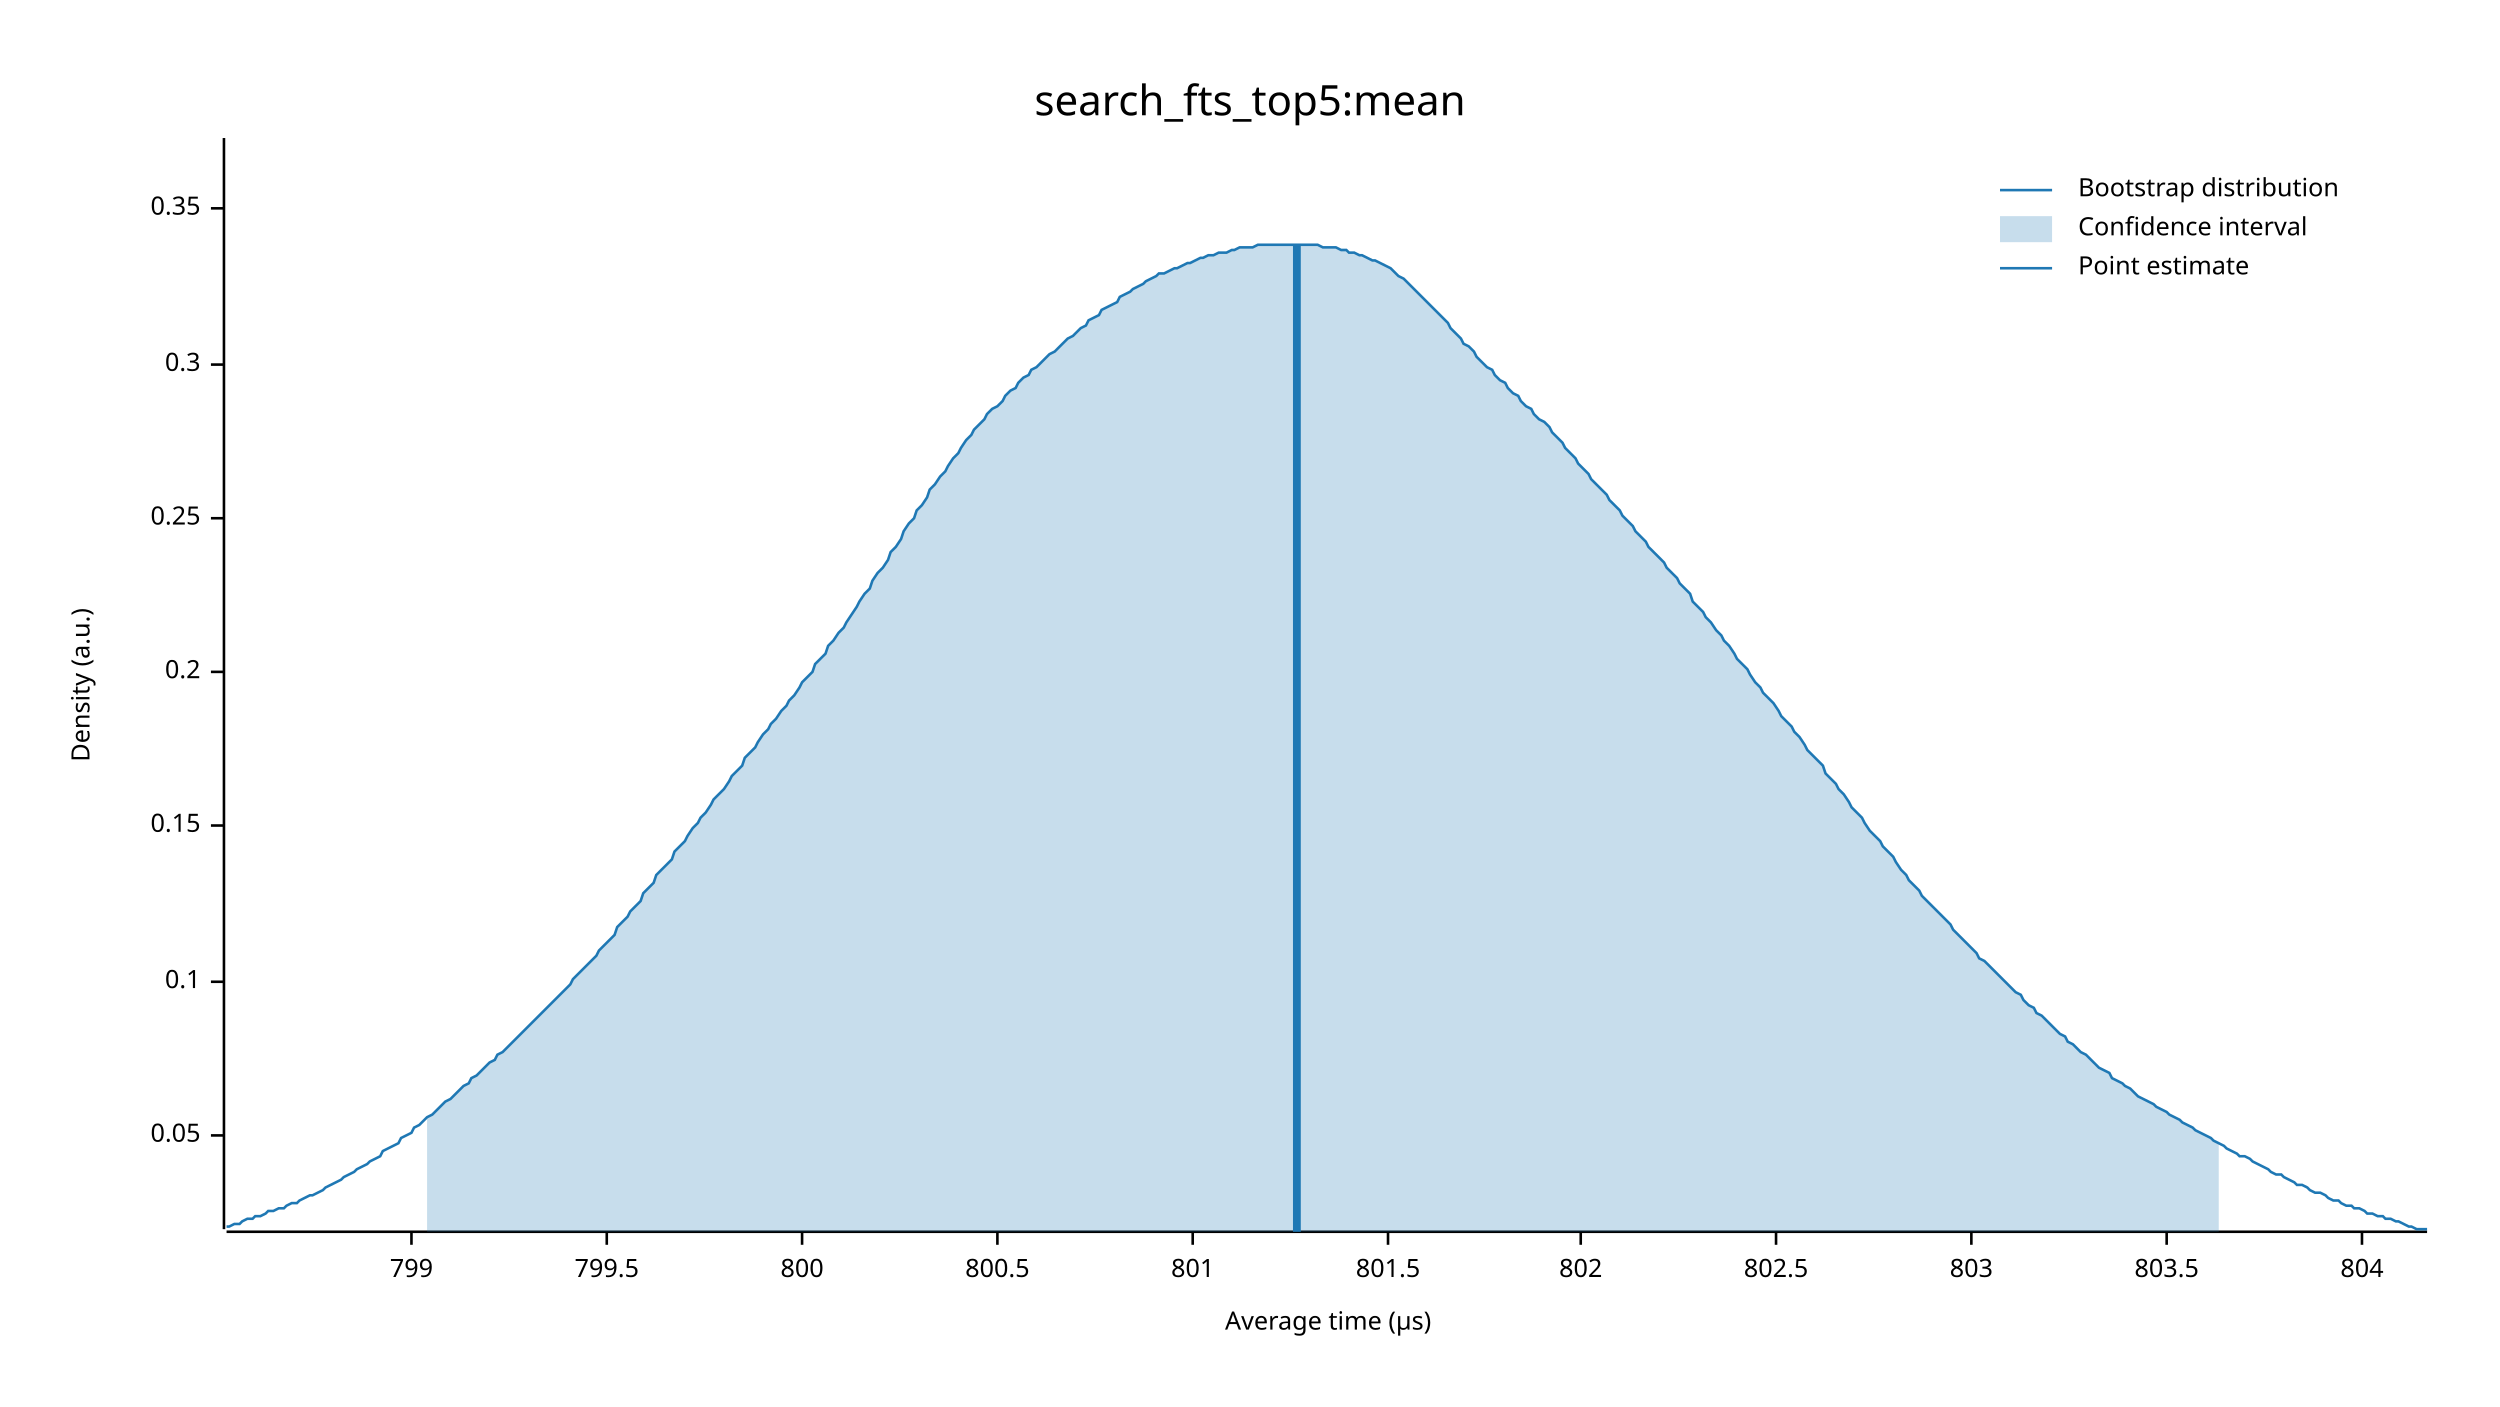
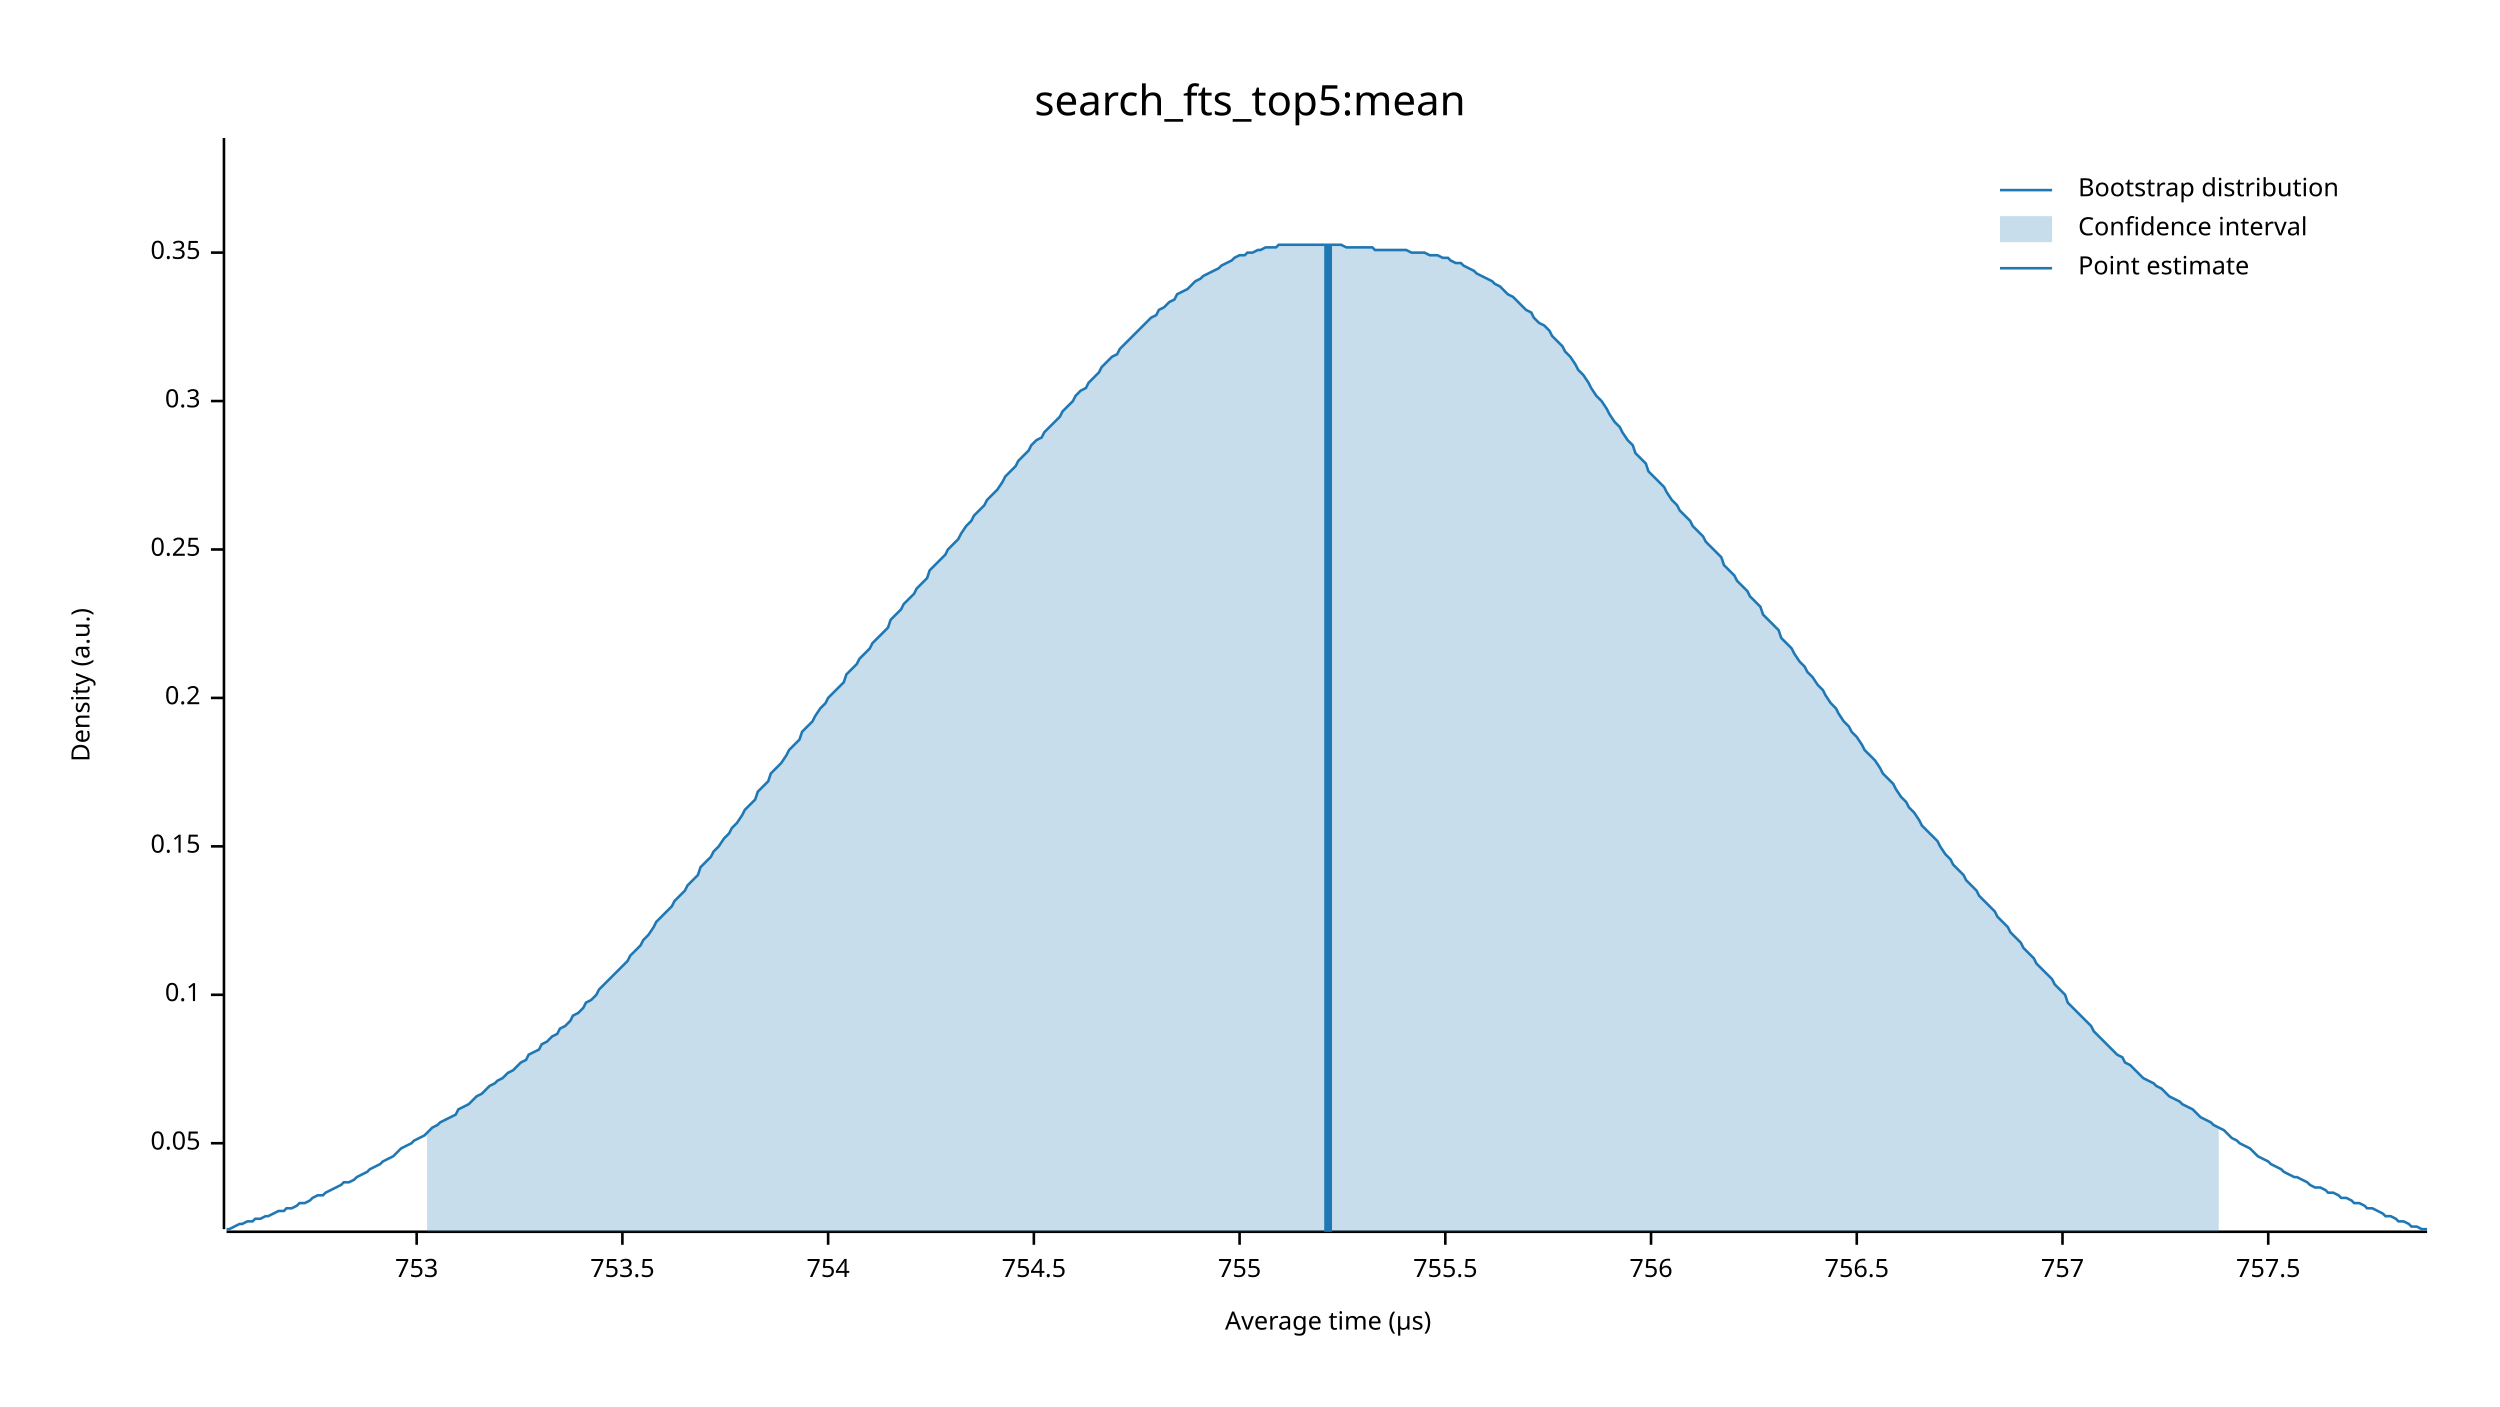
<svg xmlns="http://www.w3.org/2000/svg" width="960" height="540" viewBox="0 0 960 540">
  <text x="480" y="32" dy="0.76em" text-anchor="middle" font-family="sans-serif" font-size="16.129" opacity="1" fill="#000000">
search_fts_top5:mean
</text>
  <text x="27" y="263" dy="0.76em" text-anchor="middle" font-family="sans-serif" font-size="9.677" opacity="1" fill="#000000" transform="rotate(270, 27, 263)">
Density (a.u.)
</text>
  <text x="510" y="513" dy="-0.5ex" text-anchor="middle" font-family="sans-serif" font-size="9.677" opacity="1" fill="#000000">
Average time (µs)
</text>
  <polyline fill="none" opacity="1" stroke="#000000" stroke-width="1" points="86,53 86,472 " />
-   <text x="77" y="436" dy="0.5ex" text-anchor="end" font-family="sans-serif" font-size="9.677" opacity="1" fill="#000000">
+   <text x="77" y="439" dy="0.5ex" text-anchor="end" font-family="sans-serif" font-size="9.677" opacity="1" fill="#000000">
0.05
</text>
-   <polyline fill="none" opacity="1" stroke="#000000" stroke-width="1" points="81,436 86,436 " />
-   <text x="77" y="377" dy="0.5ex" text-anchor="end" font-family="sans-serif" font-size="9.677" opacity="1" fill="#000000">
+   <polyline fill="none" opacity="1" stroke="#000000" stroke-width="1" points="81,439 86,439 " />
+   <text x="77" y="382" dy="0.5ex" text-anchor="end" font-family="sans-serif" font-size="9.677" opacity="1" fill="#000000">
0.1
</text>
-   <polyline fill="none" opacity="1" stroke="#000000" stroke-width="1" points="81,377 86,377 " />
-   <text x="77" y="317" dy="0.5ex" text-anchor="end" font-family="sans-serif" font-size="9.677" opacity="1" fill="#000000">
+   <polyline fill="none" opacity="1" stroke="#000000" stroke-width="1" points="81,382 86,382 " />
+   <text x="77" y="325" dy="0.5ex" text-anchor="end" font-family="sans-serif" font-size="9.677" opacity="1" fill="#000000">
0.15
</text>
-   <polyline fill="none" opacity="1" stroke="#000000" stroke-width="1" points="81,317 86,317 " />
-   <text x="77" y="258" dy="0.5ex" text-anchor="end" font-family="sans-serif" font-size="9.677" opacity="1" fill="#000000">
+   <polyline fill="none" opacity="1" stroke="#000000" stroke-width="1" points="81,325 86,325 " />
+   <text x="77" y="268" dy="0.5ex" text-anchor="end" font-family="sans-serif" font-size="9.677" opacity="1" fill="#000000">
0.2
</text>
-   <polyline fill="none" opacity="1" stroke="#000000" stroke-width="1" points="81,258 86,258 " />
-   <text x="77" y="199" dy="0.5ex" text-anchor="end" font-family="sans-serif" font-size="9.677" opacity="1" fill="#000000">
+   <polyline fill="none" opacity="1" stroke="#000000" stroke-width="1" points="81,268 86,268 " />
+   <text x="77" y="211" dy="0.5ex" text-anchor="end" font-family="sans-serif" font-size="9.677" opacity="1" fill="#000000">
0.25
</text>
-   <polyline fill="none" opacity="1" stroke="#000000" stroke-width="1" points="81,199 86,199 " />
-   <text x="77" y="140" dy="0.5ex" text-anchor="end" font-family="sans-serif" font-size="9.677" opacity="1" fill="#000000">
+   <polyline fill="none" opacity="1" stroke="#000000" stroke-width="1" points="81,211 86,211 " />
+   <text x="77" y="154" dy="0.5ex" text-anchor="end" font-family="sans-serif" font-size="9.677" opacity="1" fill="#000000">
0.3
</text>
-   <polyline fill="none" opacity="1" stroke="#000000" stroke-width="1" points="81,140 86,140 " />
-   <text x="77" y="80" dy="0.5ex" text-anchor="end" font-family="sans-serif" font-size="9.677" opacity="1" fill="#000000">
+   <polyline fill="none" opacity="1" stroke="#000000" stroke-width="1" points="81,154 86,154 " />
+   <text x="77" y="97" dy="0.5ex" text-anchor="end" font-family="sans-serif" font-size="9.677" opacity="1" fill="#000000">
0.35
</text>
-   <polyline fill="none" opacity="1" stroke="#000000" stroke-width="1" points="81,80 86,80 " />
+   <polyline fill="none" opacity="1" stroke="#000000" stroke-width="1" points="81,97 86,97 " />
  <polyline fill="none" opacity="1" stroke="#000000" stroke-width="1" points="87,473 932,473 " />
-   <text x="158" y="483" dy="0.76em" text-anchor="middle" font-family="sans-serif" font-size="9.677" opacity="1" fill="#000000">
- 799
+   <text x="160" y="483" dy="0.76em" text-anchor="middle" font-family="sans-serif" font-size="9.677" opacity="1" fill="#000000">
+ 753
</text>
-   <polyline fill="none" opacity="1" stroke="#000000" stroke-width="1" points="158,473 158,478 " />
-   <text x="233" y="483" dy="0.76em" text-anchor="middle" font-family="sans-serif" font-size="9.677" opacity="1" fill="#000000">
- 799.5
+   <polyline fill="none" opacity="1" stroke="#000000" stroke-width="1" points="160,473 160,478 " />
+   <text x="239" y="483" dy="0.76em" text-anchor="middle" font-family="sans-serif" font-size="9.677" opacity="1" fill="#000000">
+ 753.5
</text>
-   <polyline fill="none" opacity="1" stroke="#000000" stroke-width="1" points="233,473 233,478 " />
-   <text x="308" y="483" dy="0.76em" text-anchor="middle" font-family="sans-serif" font-size="9.677" opacity="1" fill="#000000">
- 800
+   <polyline fill="none" opacity="1" stroke="#000000" stroke-width="1" points="239,473 239,478 " />
+   <text x="318" y="483" dy="0.76em" text-anchor="middle" font-family="sans-serif" font-size="9.677" opacity="1" fill="#000000">
+ 754
</text>
-   <polyline fill="none" opacity="1" stroke="#000000" stroke-width="1" points="308,473 308,478 " />
-   <text x="383" y="483" dy="0.76em" text-anchor="middle" font-family="sans-serif" font-size="9.677" opacity="1" fill="#000000">
- 800.5
+   <polyline fill="none" opacity="1" stroke="#000000" stroke-width="1" points="318,473 318,478 " />
+   <text x="397" y="483" dy="0.76em" text-anchor="middle" font-family="sans-serif" font-size="9.677" opacity="1" fill="#000000">
+ 754.5
</text>
-   <polyline fill="none" opacity="1" stroke="#000000" stroke-width="1" points="383,473 383,478 " />
-   <text x="458" y="483" dy="0.76em" text-anchor="middle" font-family="sans-serif" font-size="9.677" opacity="1" fill="#000000">
- 801
+   <polyline fill="none" opacity="1" stroke="#000000" stroke-width="1" points="397,473 397,478 " />
+   <text x="476" y="483" dy="0.76em" text-anchor="middle" font-family="sans-serif" font-size="9.677" opacity="1" fill="#000000">
+ 755
</text>
-   <polyline fill="none" opacity="1" stroke="#000000" stroke-width="1" points="458,473 458,478 " />
-   <text x="533" y="483" dy="0.76em" text-anchor="middle" font-family="sans-serif" font-size="9.677" opacity="1" fill="#000000">
- 801.5
+   <polyline fill="none" opacity="1" stroke="#000000" stroke-width="1" points="476,473 476,478 " />
+   <text x="555" y="483" dy="0.76em" text-anchor="middle" font-family="sans-serif" font-size="9.677" opacity="1" fill="#000000">
+ 755.5
</text>
-   <polyline fill="none" opacity="1" stroke="#000000" stroke-width="1" points="533,473 533,478 " />
-   <text x="607" y="483" dy="0.76em" text-anchor="middle" font-family="sans-serif" font-size="9.677" opacity="1" fill="#000000">
- 802
+   <polyline fill="none" opacity="1" stroke="#000000" stroke-width="1" points="555,473 555,478 " />
+   <text x="634" y="483" dy="0.76em" text-anchor="middle" font-family="sans-serif" font-size="9.677" opacity="1" fill="#000000">
+ 756
</text>
-   <polyline fill="none" opacity="1" stroke="#000000" stroke-width="1" points="607,473 607,478 " />
-   <text x="682" y="483" dy="0.76em" text-anchor="middle" font-family="sans-serif" font-size="9.677" opacity="1" fill="#000000">
- 802.5
+   <polyline fill="none" opacity="1" stroke="#000000" stroke-width="1" points="634,473 634,478 " />
+   <text x="713" y="483" dy="0.76em" text-anchor="middle" font-family="sans-serif" font-size="9.677" opacity="1" fill="#000000">
+ 756.5
</text>
-   <polyline fill="none" opacity="1" stroke="#000000" stroke-width="1" points="682,473 682,478 " />
-   <text x="757" y="483" dy="0.76em" text-anchor="middle" font-family="sans-serif" font-size="9.677" opacity="1" fill="#000000">
- 803
+   <polyline fill="none" opacity="1" stroke="#000000" stroke-width="1" points="713,473 713,478 " />
+   <text x="792" y="483" dy="0.76em" text-anchor="middle" font-family="sans-serif" font-size="9.677" opacity="1" fill="#000000">
+ 757
</text>
-   <polyline fill="none" opacity="1" stroke="#000000" stroke-width="1" points="757,473 757,478 " />
-   <text x="832" y="483" dy="0.76em" text-anchor="middle" font-family="sans-serif" font-size="9.677" opacity="1" fill="#000000">
- 803.5
+   <polyline fill="none" opacity="1" stroke="#000000" stroke-width="1" points="792,473 792,478 " />
+   <text x="871" y="483" dy="0.76em" text-anchor="middle" font-family="sans-serif" font-size="9.677" opacity="1" fill="#000000">
+ 757.5
</text>
-   <polyline fill="none" opacity="1" stroke="#000000" stroke-width="1" points="832,473 832,478 " />
-   <text x="907" y="483" dy="0.76em" text-anchor="middle" font-family="sans-serif" font-size="9.677" opacity="1" fill="#000000">
- 804
- </text>
-   <polyline fill="none" opacity="1" stroke="#000000" stroke-width="1" points="907,473 907,478 " />
-   <polyline fill="none" opacity="1" stroke="#1F78B4" stroke-width="1" points="87,471 88,471 90,470 92,470 93,469 95,468 97,468 98,467 100,467 102,466 103,465 105,465 107,464 109,464 110,463 112,462 114,462 115,461 117,460 119,459 120,459 122,458 124,457 125,456 127,455 129,454 131,453 132,452 134,451 136,450 137,449 139,448 141,447 142,446 144,445 146,444 147,442 149,441 151,440 153,439 154,437 156,436 158,435 159,433 161,432 163,430 164,429 166,428 168,426 169,425 171,423 173,422 175,420 176,419 178,417 180,416 181,414 183,413 185,411 186,410 188,408 190,407 191,405 193,404 195,402 197,400 198,399 200,397 202,395 203,394 205,392 207,390 208,389 210,387 212,385 214,383 215,382 217,380 219,378 220,376 222,374 224,372 225,371 227,369 229,367 230,365 232,363 234,361 236,359 237,356 239,354 241,352 242,350 244,348 246,346 247,343 249,341 251,339 252,336 254,334 256,332 258,330 259,327 261,325 263,323 264,321 266,318 268,316 269,314 271,312 273,309 274,307 276,305 278,303 280,300 281,298 283,296 285,294 286,291 288,289 290,287 291,285 293,282 295,280 296,278 298,276 300,273 302,271 303,269 305,267 307,264 308,262 310,260 312,258 313,255 315,253 317,251 318,248 320,246 322,243 324,241 325,239 327,236 329,233 330,231 332,228 334,226 335,223 337,220 339,218 341,215 342,212 344,210 346,207 347,204 349,201 351,199 352,196 354,194 356,191 357,188 359,186 361,183 363,181 364,179 366,176 368,174 369,172 371,169 373,167 374,165 376,163 378,161 379,159 381,157 383,156 385,154 386,152 388,150 390,149 391,147 393,145 395,144 396,142 398,141 400,139 401,138 403,136 405,135 407,133 408,132 410,130 412,129 413,128 415,126 417,125 418,123 420,122 422,121 423,119 425,118 427,117 429,116 430,114 432,113 434,112 435,111 437,110 439,109 440,108 442,107 444,106 445,105 447,105 449,104 451,103 452,103 454,102 456,101 457,101 459,100 461,99 462,99 464,98 466,98 468,97 469,97 471,97 473,96 474,96 476,95 478,95 479,95 481,95 483,94 484,94 486,94 488,94 490,94 491,94 493,94 495,94 496,94 498,94 500,94 501,94 503,94 505,94 506,94 508,95 510,95 512,95 513,95 515,96 517,96 518,97 520,97 522,98 523,98 525,99 527,100 528,100 530,101 532,102 534,103 535,104 537,106 539,107 540,108 542,110 544,112 545,113 547,115 549,117 550,118 552,120 554,122 556,124 557,126 559,128 561,130 562,132 564,133 566,135 567,137 569,139 571,141 573,142 574,144 576,146 578,147 579,149 581,151 583,152 584,154 586,156 588,157 589,159 591,161 593,162 595,164 596,166 598,168 600,170 601,172 603,174 605,176 606,178 608,180 610,182 611,184 613,186 615,188 617,190 618,192 620,194 622,196 623,198 625,200 627,202 628,204 630,206 632,208 633,210 635,212 637,214 639,216 640,218 642,220 644,222 645,224 647,226 649,228 650,231 652,233 654,235 655,237 657,239 659,242 661,244 662,246 664,248 666,251 667,253 669,255 671,257 672,259 674,262 676,264 677,266 679,268 681,270 683,273 684,275 686,277 688,279 689,281 691,283 693,286 694,288 696,290 698,292 700,294 701,297 703,299 705,301 706,303 708,305 710,308 711,310 713,312 715,314 716,316 718,319 720,321 722,323 723,325 725,327 727,329 728,331 730,334 732,336 733,338 735,340 737,342 738,344 740,346 742,348 744,350 745,351 747,353 749,355 750,357 752,359 754,361 755,362 757,364 759,366 760,368 762,369 764,371 766,373 767,374 769,376 771,378 772,379 774,381 776,382 777,384 779,386 781,387 782,389 784,390 786,392 788,394 789,395 791,397 793,398 794,400 796,401 798,403 799,404 801,405 803,407 804,408 806,410 808,411 810,412 811,414 813,415 815,416 816,417 818,418 820,420 821,421 823,422 825,423 827,424 828,425 830,426 832,427 833,428 835,429 837,430 838,431 840,432 842,433 843,434 845,435 847,436 849,437 850,438 852,439 854,440 855,441 857,442 859,443 860,444 862,444 864,445 865,446 867,447 869,448 871,449 872,450 874,451 876,451 877,452 879,453 881,454 882,455 884,455 886,456 887,457 889,458 891,458 893,459 894,460 896,461 898,461 899,462 901,463 903,463 904,464 906,464 908,465 909,466 911,466 913,467 915,467 916,468 918,468 920,469 921,469 923,470 925,471 926,471 928,472 930,472 932,472 " />
-   <polygon opacity="0.25" fill="#1F78B4" points="164,429 166,428 168,426 169,425 171,423 173,422 175,420 176,419 178,417 180,416 181,414 183,413 185,411 186,410 188,408 190,407 191,405 193,404 195,402 197,400 198,399 200,397 202,395 203,394 205,392 207,390 208,389 210,387 212,385 214,383 215,382 217,380 219,378 220,376 222,374 224,372 225,371 227,369 229,367 230,365 232,363 234,361 236,359 237,356 239,354 241,352 242,350 244,348 246,346 247,343 249,341 251,339 252,336 254,334 256,332 258,330 259,327 261,325 263,323 264,321 266,318 268,316 269,314 271,312 273,309 274,307 276,305 278,303 280,300 281,298 283,296 285,294 286,291 288,289 290,287 291,285 293,282 295,280 296,278 298,276 300,273 302,271 303,269 305,267 307,264 308,262 310,260 312,258 313,255 315,253 317,251 318,248 320,246 322,243 324,241 325,239 327,236 329,233 330,231 332,228 334,226 335,223 337,220 339,218 341,215 342,212 344,210 346,207 347,204 349,201 351,199 352,196 354,194 356,191 357,188 359,186 361,183 363,181 364,179 366,176 368,174 369,172 371,169 373,167 374,165 376,163 378,161 379,159 381,157 383,156 385,154 386,152 388,150 390,149 391,147 393,145 395,144 396,142 398,141 400,139 401,138 403,136 405,135 407,133 408,132 410,130 412,129 413,128 415,126 417,125 418,123 420,122 422,121 423,119 425,118 427,117 429,116 430,114 432,113 434,112 435,111 437,110 439,109 440,108 442,107 444,106 445,105 447,105 449,104 451,103 452,103 454,102 456,101 457,101 459,100 461,99 462,99 464,98 466,98 468,97 469,97 471,97 473,96 474,96 476,95 478,95 479,95 481,95 483,94 484,94 486,94 488,94 490,94 491,94 493,94 495,94 496,94 498,94 500,94 501,94 503,94 505,94 506,94 508,95 510,95 512,95 513,95 515,96 517,96 518,97 520,97 522,98 523,98 525,99 527,100 528,100 530,101 532,102 534,103 535,104 537,106 539,107 540,108 542,110 544,112 545,113 547,115 549,117 550,118 552,120 554,122 556,124 557,126 559,128 561,130 562,132 564,133 566,135 567,137 569,139 571,141 573,142 574,144 576,146 578,147 579,149 581,151 583,152 584,154 586,156 588,157 589,159 591,161 593,162 595,164 596,166 598,168 600,170 601,172 603,174 605,176 606,178 608,180 610,182 611,184 613,186 615,188 617,190 618,192 620,194 622,196 623,198 625,200 627,202 628,204 630,206 632,208 633,210 635,212 637,214 639,216 640,218 642,220 644,222 645,224 647,226 649,228 650,231 652,233 654,235 655,237 657,239 659,242 661,244 662,246 664,248 666,251 667,253 669,255 671,257 672,259 674,262 676,264 677,266 679,268 681,270 683,273 684,275 686,277 688,279 689,281 691,283 693,286 694,288 696,290 698,292 700,294 701,297 703,299 705,301 706,303 708,305 710,308 711,310 713,312 715,314 716,316 718,319 720,321 722,323 723,325 725,327 727,329 728,331 730,334 732,336 733,338 735,340 737,342 738,344 740,346 742,348 744,350 745,351 747,353 749,355 750,357 752,359 754,361 755,362 757,364 759,366 760,368 762,369 764,371 766,373 767,374 769,376 771,378 772,379 774,381 776,382 777,384 779,386 781,387 782,389 784,390 786,392 788,394 789,395 791,397 793,398 794,400 796,401 798,403 799,404 801,405 803,407 804,408 806,410 808,411 810,412 811,414 813,415 815,416 816,417 818,418 820,420 821,421 823,422 825,423 827,424 828,425 830,426 832,427 833,428 835,429 837,430 838,431 840,432 842,433 843,434 845,435 847,436 849,437 850,438 852,439 852,473 164,473 " />
-   <polyline fill="none" opacity="1" stroke="#1F78B4" stroke-width="3" points="498,473 498,94 " />
+   <polyline fill="none" opacity="1" stroke="#000000" stroke-width="1" points="871,473 871,478 " />
+   <polyline fill="none" opacity="1" stroke="#1F78B4" stroke-width="1" points="87,472 88,472 90,471 92,470 93,470 95,469 97,469 98,468 100,468 102,467 103,467 105,466 107,465 109,465 110,464 112,464 114,463 115,462 117,462 119,461 120,460 122,459 124,459 125,458 127,457 129,456 131,455 132,454 134,454 136,453 137,452 139,451 141,450 142,449 144,448 146,447 147,446 149,445 151,444 153,442 154,441 156,440 158,439 159,438 161,437 163,436 164,435 166,433 168,432 169,431 171,430 173,429 175,428 176,426 178,425 180,424 181,423 183,421 185,420 186,419 188,417 190,416 191,415 193,414 195,412 197,411 198,410 200,408 202,407 203,405 205,404 207,403 208,401 210,400 212,398 214,397 215,395 217,394 219,392 220,390 222,389 224,387 225,385 227,384 229,382 230,380 232,378 234,376 236,374 237,373 239,371 241,369 242,367 244,365 246,363 247,361 249,359 251,356 252,354 254,352 256,350 258,348 259,346 261,344 263,342 264,340 266,338 268,336 269,333 271,331 273,329 274,327 276,325 278,322 280,320 281,318 283,316 285,313 286,311 288,309 290,307 291,304 293,302 295,300 296,297 298,295 300,293 302,290 303,288 305,286 307,284 308,281 310,279 312,277 313,275 315,272 317,270 318,268 320,266 322,264 324,262 325,259 327,257 329,255 330,253 332,251 334,249 335,247 337,245 339,243 341,241 342,238 344,236 346,234 347,232 349,230 351,228 352,226 354,224 356,222 357,219 359,217 361,215 363,213 364,211 366,209 368,207 369,205 371,202 373,200 374,198 376,196 378,194 379,192 381,190 383,188 385,185 386,183 388,181 390,179 391,177 393,175 395,173 396,171 398,169 400,168 401,166 403,164 405,162 407,160 408,158 410,156 412,154 413,152 415,150 417,149 418,147 420,145 422,143 423,141 425,139 427,137 429,136 430,134 432,132 434,130 435,129 437,127 439,125 440,124 442,122 444,121 445,119 447,118 449,116 451,115 452,113 454,112 456,111 457,110 459,108 461,107 462,106 464,105 466,104 468,103 469,102 471,101 473,100 474,99 476,98 478,98 479,97 481,97 483,96 484,96 486,95 488,95 490,95 491,94 493,94 495,94 496,94 498,94 500,94 501,94 503,94 505,94 506,94 508,94 510,94 512,94 513,94 515,94 517,95 518,95 520,95 522,95 523,95 525,95 527,95 528,96 530,96 532,96 534,96 535,96 537,96 539,96 540,96 542,97 544,97 545,97 547,97 549,98 550,98 552,98 554,99 556,99 557,100 559,101 561,101 562,102 564,103 566,104 567,105 569,106 571,107 573,108 574,109 576,110 578,112 579,113 581,114 583,116 584,117 586,119 588,120 589,122 591,124 593,125 595,127 596,129 598,131 600,133 601,135 603,137 605,140 606,142 608,144 610,147 611,149 613,152 615,154 617,157 618,159 620,162 622,164 623,166 625,169 627,171 628,174 630,176 632,178 633,181 635,183 637,185 639,187 640,189 642,192 644,194 645,196 647,198 649,200 650,202 652,204 654,206 655,208 657,210 659,212 661,214 662,217 664,219 666,221 667,223 669,225 671,227 672,229 674,231 676,233 677,236 679,238 681,240 683,242 684,245 686,247 688,249 689,251 691,254 693,256 694,258 696,260 698,263 700,265 701,267 703,270 705,272 706,274 708,277 710,279 711,281 713,283 715,286 716,288 718,290 720,292 722,295 723,297 725,299 727,301 728,303 730,306 732,308 733,310 735,312 737,315 738,317 740,319 742,321 744,323 745,325 747,328 749,330 750,332 752,334 754,336 755,338 757,340 759,342 760,344 762,346 764,348 766,350 767,352 769,354 771,356 772,358 774,360 776,362 777,364 779,366 781,368 782,370 784,372 786,374 788,376 789,378 791,380 793,382 794,385 796,387 798,389 799,390 801,392 803,394 804,396 806,398 808,400 810,402 811,403 813,405 815,406 816,408 818,409 820,411 821,412 823,414 825,415 827,416 828,417 830,418 832,420 833,421 835,422 837,423 838,424 840,425 842,426 843,427 845,429 847,430 849,431 850,432 852,433 854,434 855,435 857,437 859,438 860,439 862,440 864,441 865,442 867,444 869,445 871,446 872,447 874,448 876,449 877,450 879,451 881,452 882,452 884,453 886,454 887,455 889,456 891,456 893,457 894,458 896,458 898,459 899,460 901,460 903,461 904,462 906,462 908,463 909,464 911,464 913,465 915,466 916,467 918,467 920,468 921,469 923,469 925,470 926,471 928,471 930,472 932,472 " />
+   <polygon opacity="0.25" fill="#1F78B4" points="164,435 166,433 168,432 169,431 171,430 173,429 175,428 176,426 178,425 180,424 181,423 183,421 185,420 186,419 188,417 190,416 191,415 193,414 195,412 197,411 198,410 200,408 202,407 203,405 205,404 207,403 208,401 210,400 212,398 214,397 215,395 217,394 219,392 220,390 222,389 224,387 225,385 227,384 229,382 230,380 232,378 234,376 236,374 237,373 239,371 241,369 242,367 244,365 246,363 247,361 249,359 251,356 252,354 254,352 256,350 258,348 259,346 261,344 263,342 264,340 266,338 268,336 269,333 271,331 273,329 274,327 276,325 278,322 280,320 281,318 283,316 285,313 286,311 288,309 290,307 291,304 293,302 295,300 296,297 298,295 300,293 302,290 303,288 305,286 307,284 308,281 310,279 312,277 313,275 315,272 317,270 318,268 320,266 322,264 324,262 325,259 327,257 329,255 330,253 332,251 334,249 335,247 337,245 339,243 341,241 342,238 344,236 346,234 347,232 349,230 351,228 352,226 354,224 356,222 357,219 359,217 361,215 363,213 364,211 366,209 368,207 369,205 371,202 373,200 374,198 376,196 378,194 379,192 381,190 383,188 385,185 386,183 388,181 390,179 391,177 393,175 395,173 396,171 398,169 400,168 401,166 403,164 405,162 407,160 408,158 410,156 412,154 413,152 415,150 417,149 418,147 420,145 422,143 423,141 425,139 427,137 429,136 430,134 432,132 434,130 435,129 437,127 439,125 440,124 442,122 444,121 445,119 447,118 449,116 451,115 452,113 454,112 456,111 457,110 459,108 461,107 462,106 464,105 466,104 468,103 469,102 471,101 473,100 474,99 476,98 478,98 479,97 481,97 483,96 484,96 486,95 488,95 490,95 491,94 493,94 495,94 496,94 498,94 500,94 501,94 503,94 505,94 506,94 508,94 510,94 512,94 513,94 515,94 517,95 518,95 520,95 522,95 523,95 525,95 527,95 528,96 530,96 532,96 534,96 535,96 537,96 539,96 540,96 542,97 544,97 545,97 547,97 549,98 550,98 552,98 554,99 556,99 557,100 559,101 561,101 562,102 564,103 566,104 567,105 569,106 571,107 573,108 574,109 576,110 578,112 579,113 581,114 583,116 584,117 586,119 588,120 589,122 591,124 593,125 595,127 596,129 598,131 600,133 601,135 603,137 605,140 606,142 608,144 610,147 611,149 613,152 615,154 617,157 618,159 620,162 622,164 623,166 625,169 627,171 628,174 630,176 632,178 633,181 635,183 637,185 639,187 640,189 642,192 644,194 645,196 647,198 649,200 650,202 652,204 654,206 655,208 657,210 659,212 661,214 662,217 664,219 666,221 667,223 669,225 671,227 672,229 674,231 676,233 677,236 679,238 681,240 683,242 684,245 686,247 688,249 689,251 691,254 693,256 694,258 696,260 698,263 700,265 701,267 703,270 705,272 706,274 708,277 710,279 711,281 713,283 715,286 716,288 718,290 720,292 722,295 723,297 725,299 727,301 728,303 730,306 732,308 733,310 735,312 737,315 738,317 740,319 742,321 744,323 745,325 747,328 749,330 750,332 752,334 754,336 755,338 757,340 759,342 760,344 762,346 764,348 766,350 767,352 769,354 771,356 772,358 774,360 776,362 777,364 779,366 781,368 782,370 784,372 786,374 788,376 789,378 791,380 793,382 794,385 796,387 798,389 799,390 801,392 803,394 804,396 806,398 808,400 810,402 811,403 813,405 815,406 816,408 818,409 820,411 821,412 823,414 825,415 827,416 828,417 830,418 832,420 833,421 835,422 837,423 838,424 840,425 842,426 843,427 845,429 847,430 849,431 850,432 852,433 852,473 164,473 " />
+   <polyline fill="none" opacity="1" stroke="#1F78B4" stroke-width="3" points="510,473 510,94 " />
  <text x="798" y="68" dy="0.76em" text-anchor="start" font-family="sans-serif" font-size="9.677" opacity="1" fill="#000000">
Bootstrap distribution
</text>
  <text x="798" y="83" dy="0.76em" text-anchor="start" font-family="sans-serif" font-size="9.677" opacity="1" fill="#000000">
Confidence interval
</text>
  <text x="798" y="98" dy="0.76em" text-anchor="start" font-family="sans-serif" font-size="9.677" opacity="1" fill="#000000">
Point estimate
</text>
  <polyline fill="none" opacity="1" stroke="#1F78B4" stroke-width="1" points="768,73 788,73 " />
  <rect x="768" y="83" width="20" height="10" opacity="0.25" fill="#1F78B4" stroke="none" />
  <polyline fill="none" opacity="1" stroke="#1F78B4" stroke-width="1" points="768,103 788,103 " />
</svg>
